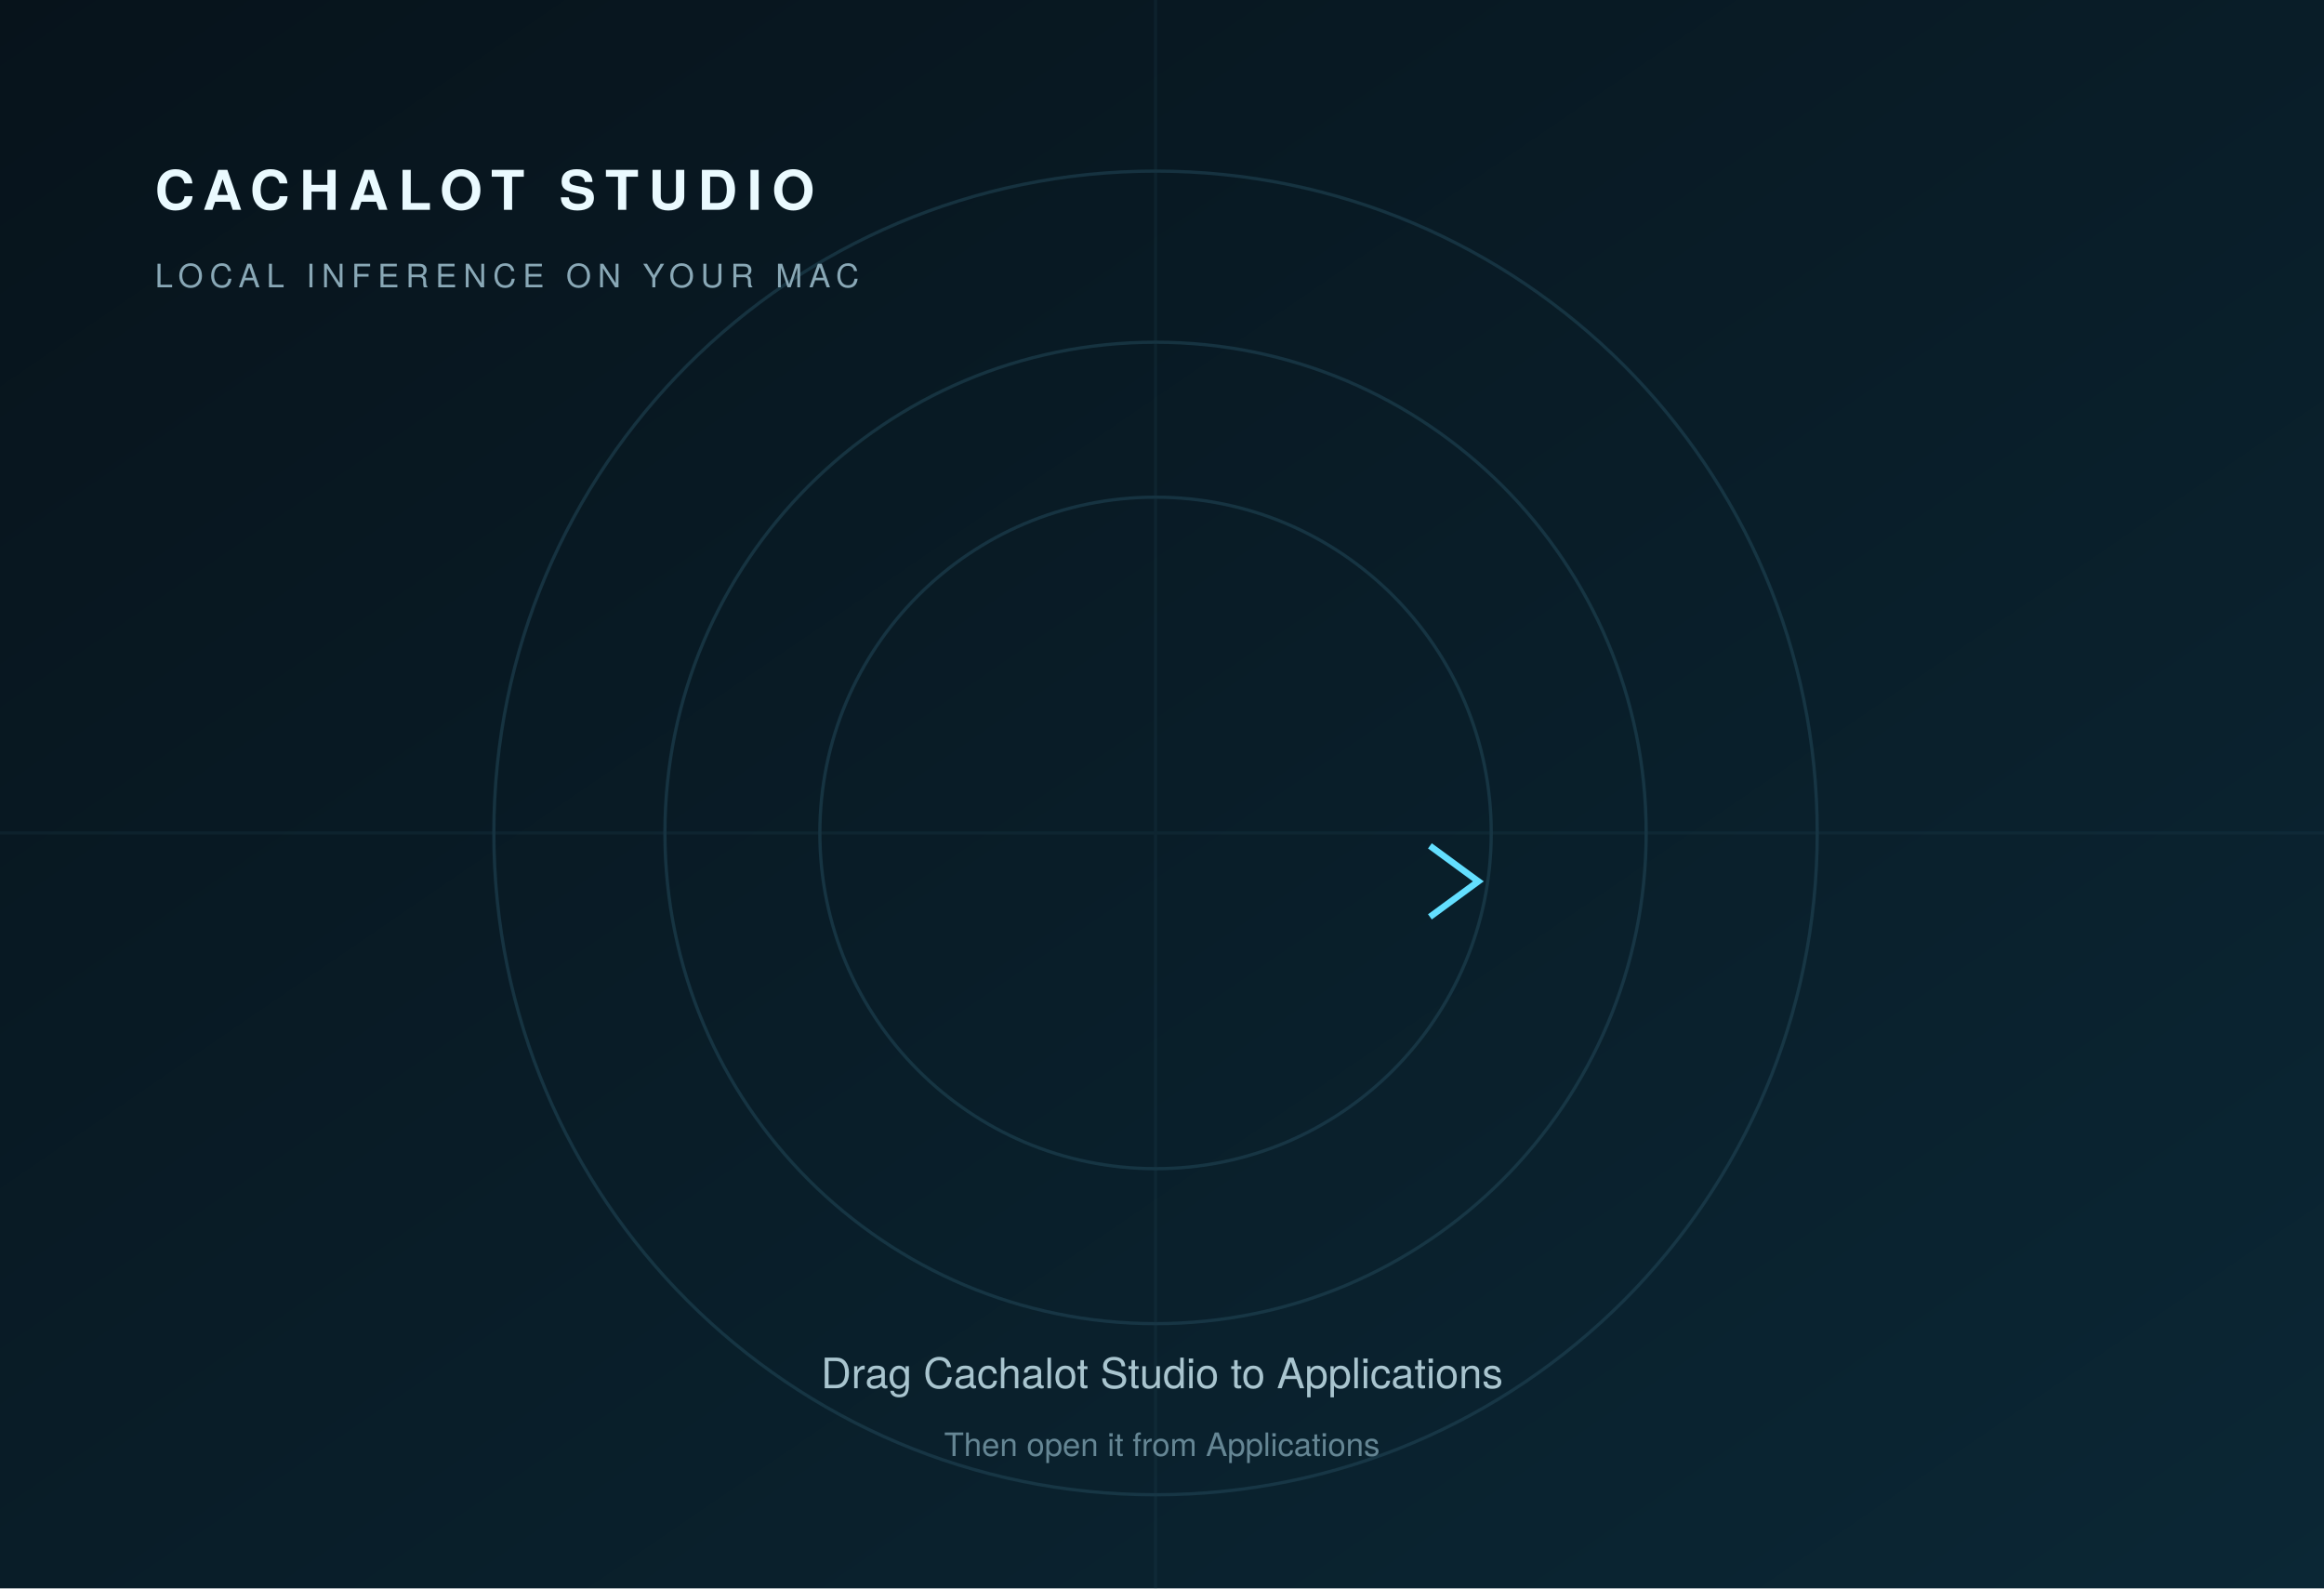
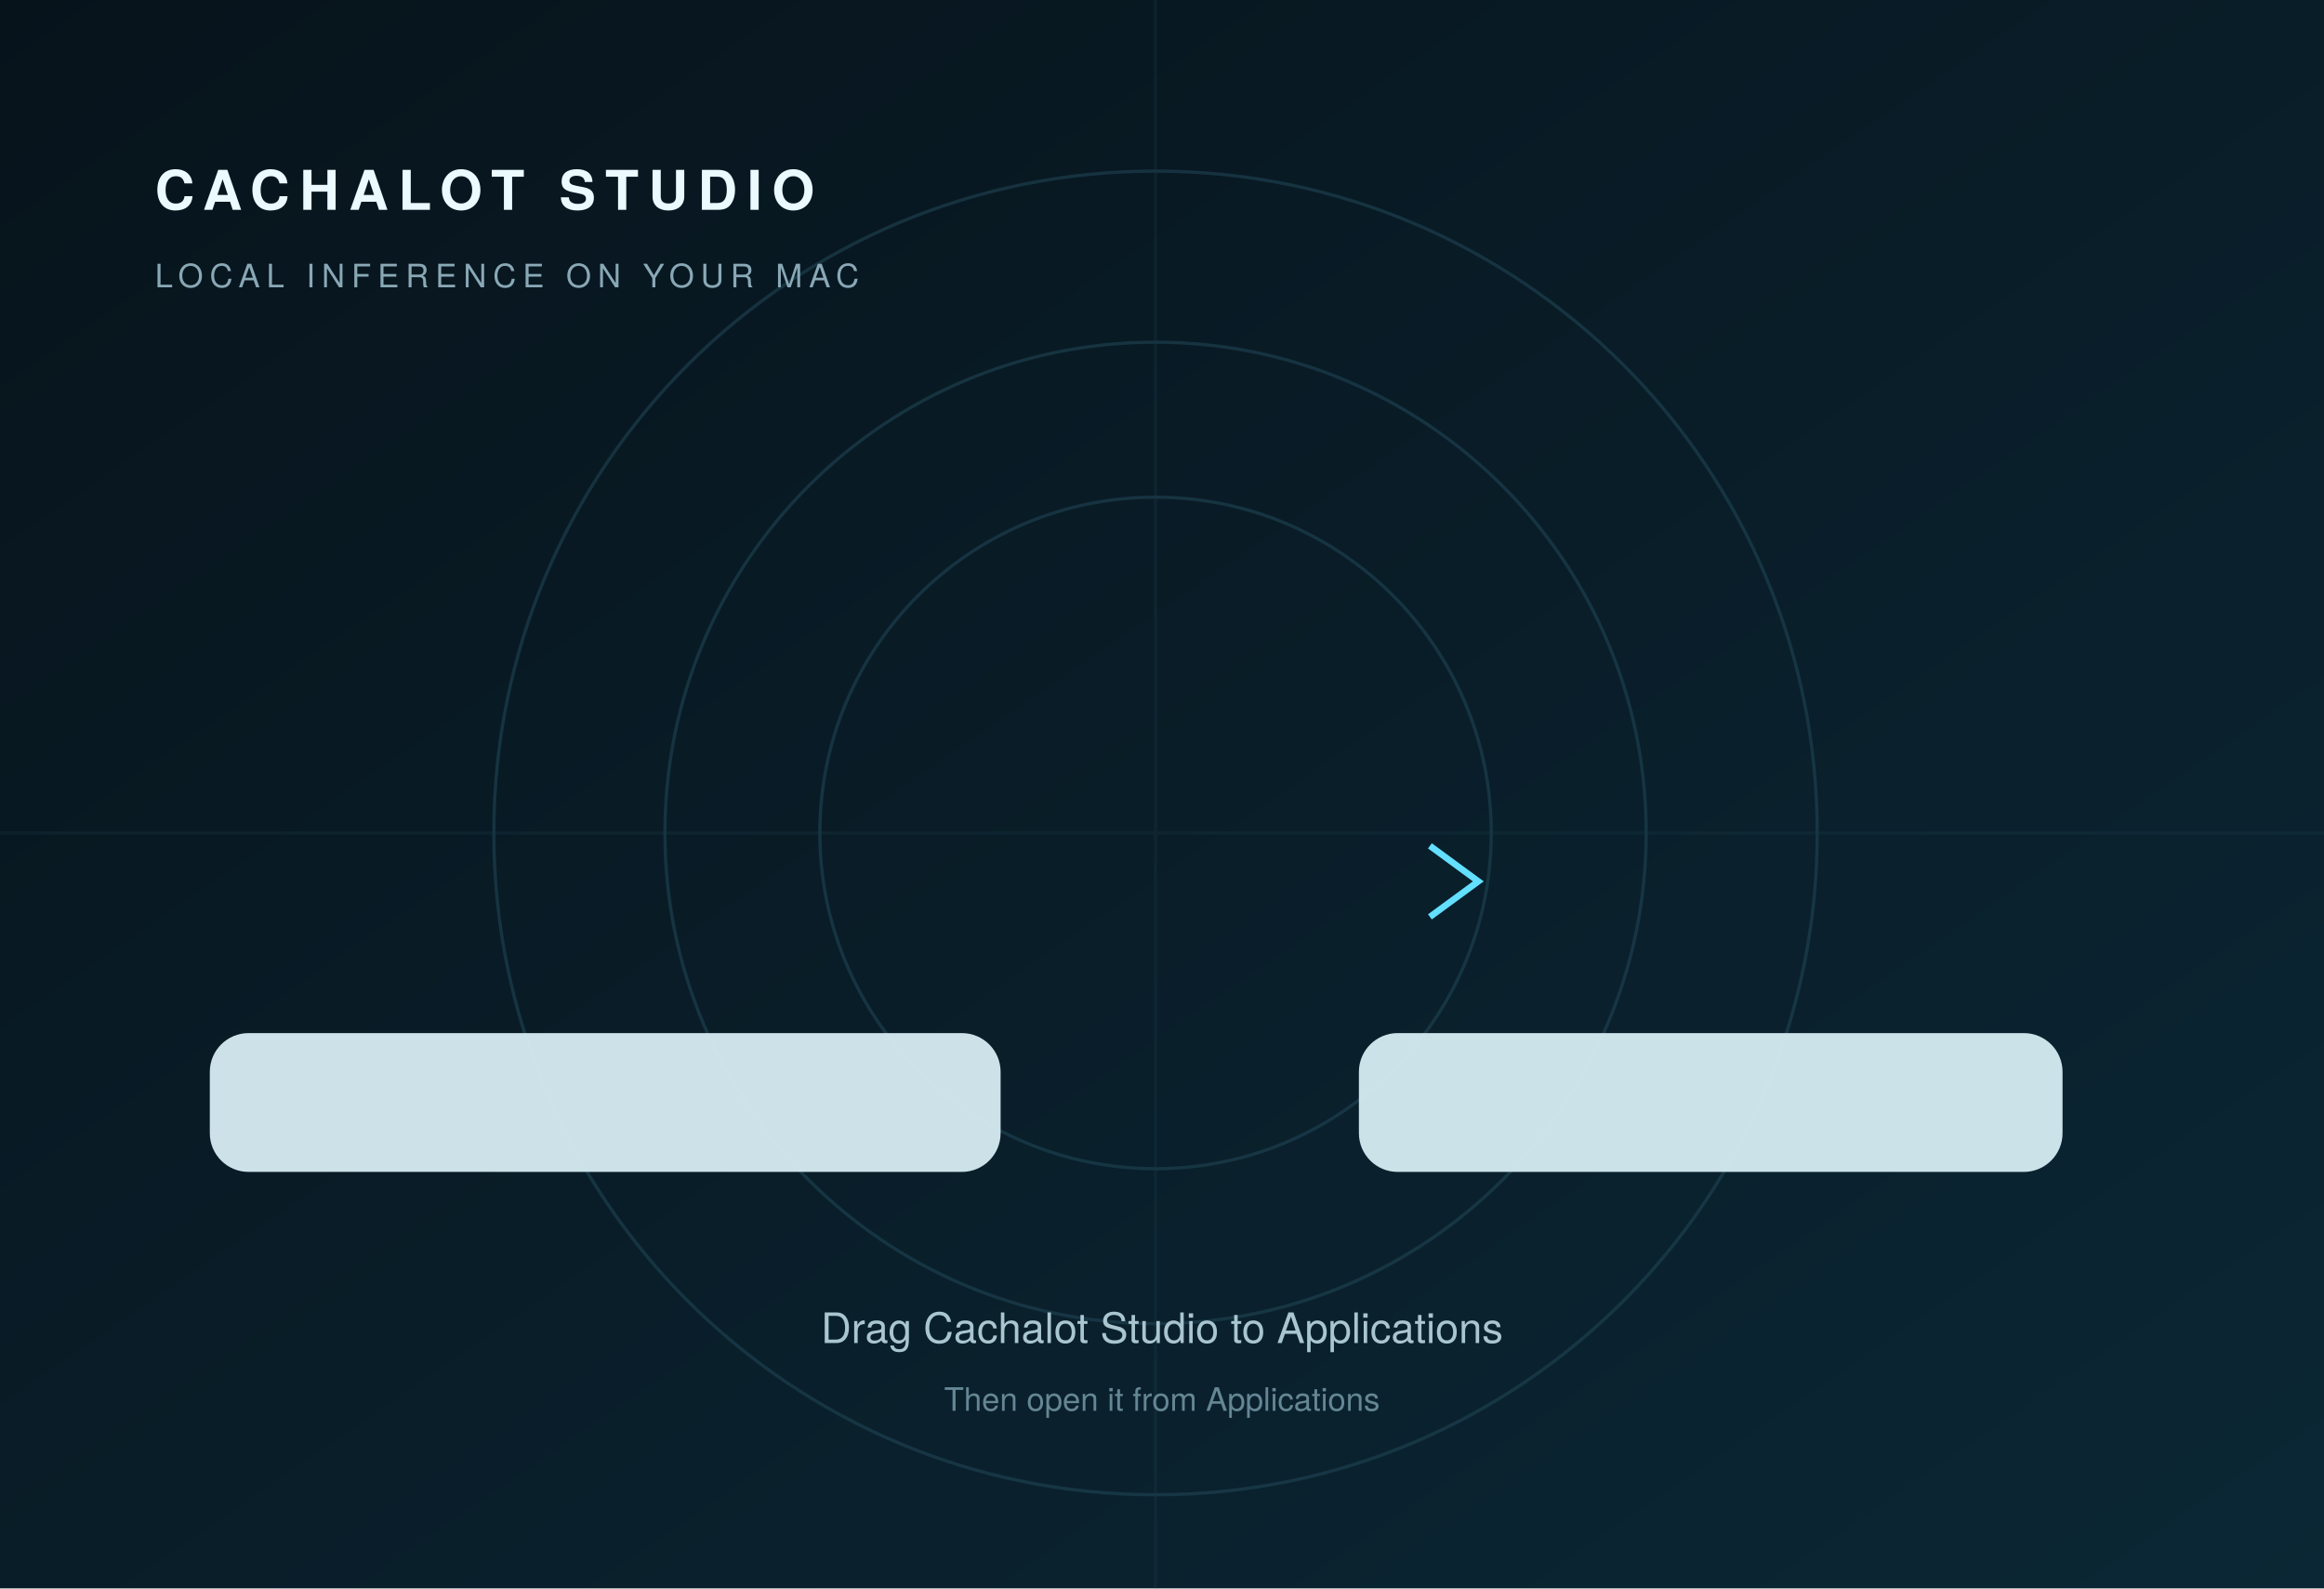
<svg xmlns="http://www.w3.org/2000/svg" width="720" height="492" viewBox="0 0 720 492">
  <defs>
    <linearGradient id="sea" x2="1" y2="1">
      <stop stop-color="#07131b" />
      <stop offset="1" stop-color="#0b2735" />
    </linearGradient>
    <linearGradient id="beam" x2="1">
      <stop stop-color="#63dfff" stop-opacity="0" />
      <stop offset=".5" stop-color="#63dfff" stop-opacity=".9" />
      <stop offset="1" stop-color="#63dfff" stop-opacity="0" />
    </linearGradient>
  </defs>
  <rect width="720" height="492" fill="url(#sea)" />
  <g fill="none" stroke="#214758" stroke-width="1" opacity=".55">
    <circle cx="358" cy="258" r="104" />
    <circle cx="358" cy="258" r="152" />
    <circle cx="358" cy="258" r="205" />
    <path d="M0 258h720M358 0v492" opacity=".35" />
  </g>
  <path d="M260 273h198" stroke="url(#beam)" stroke-width="2" />
  <path d="m443 262 15 11-15 11" fill="none" stroke="#63dfff" stroke-width="2" />
+   <rect x="65" y="320" width="245" height="43" rx="12" fill="#d8eef4" fill-opacity=".94" />
+   <rect x="421" y="320" width="218" height="43" rx="12" fill="#d8eef4" fill-opacity=".94" />
  <text x="48" y="65" fill="#eafaff" font-family="Helvetica Neue, sans-serif" font-size="17" font-weight="700" letter-spacing="3">CACHALOT STUDIO</text>
  <text x="48" y="89" fill="#89a8b6" font-family="Helvetica Neue, sans-serif" font-size="10" letter-spacing="2">LOCAL INFERENCE ON YOUR MAC</text>
-   <text x="360" y="430" fill="#a9c5cf" font-family="Helvetica Neue, sans-serif" font-size="13" text-anchor="middle">Drag Cachalot Studio to Applications</text>
-   <text x="360" y="451" fill="#658694" font-family="Helvetica Neue, sans-serif" font-size="10" text-anchor="middle">Then open it from Applications</text>
+   <text x="360" y="416" fill="#a9c5cf" font-family="Helvetica Neue, sans-serif" font-size="13" text-anchor="middle">Drag Cachalot Studio to Applications</text>
+   <text x="360" y="437" fill="#658694" font-family="Helvetica Neue, sans-serif" font-size="10" text-anchor="middle">Then open it from Applications</text>
</svg>
